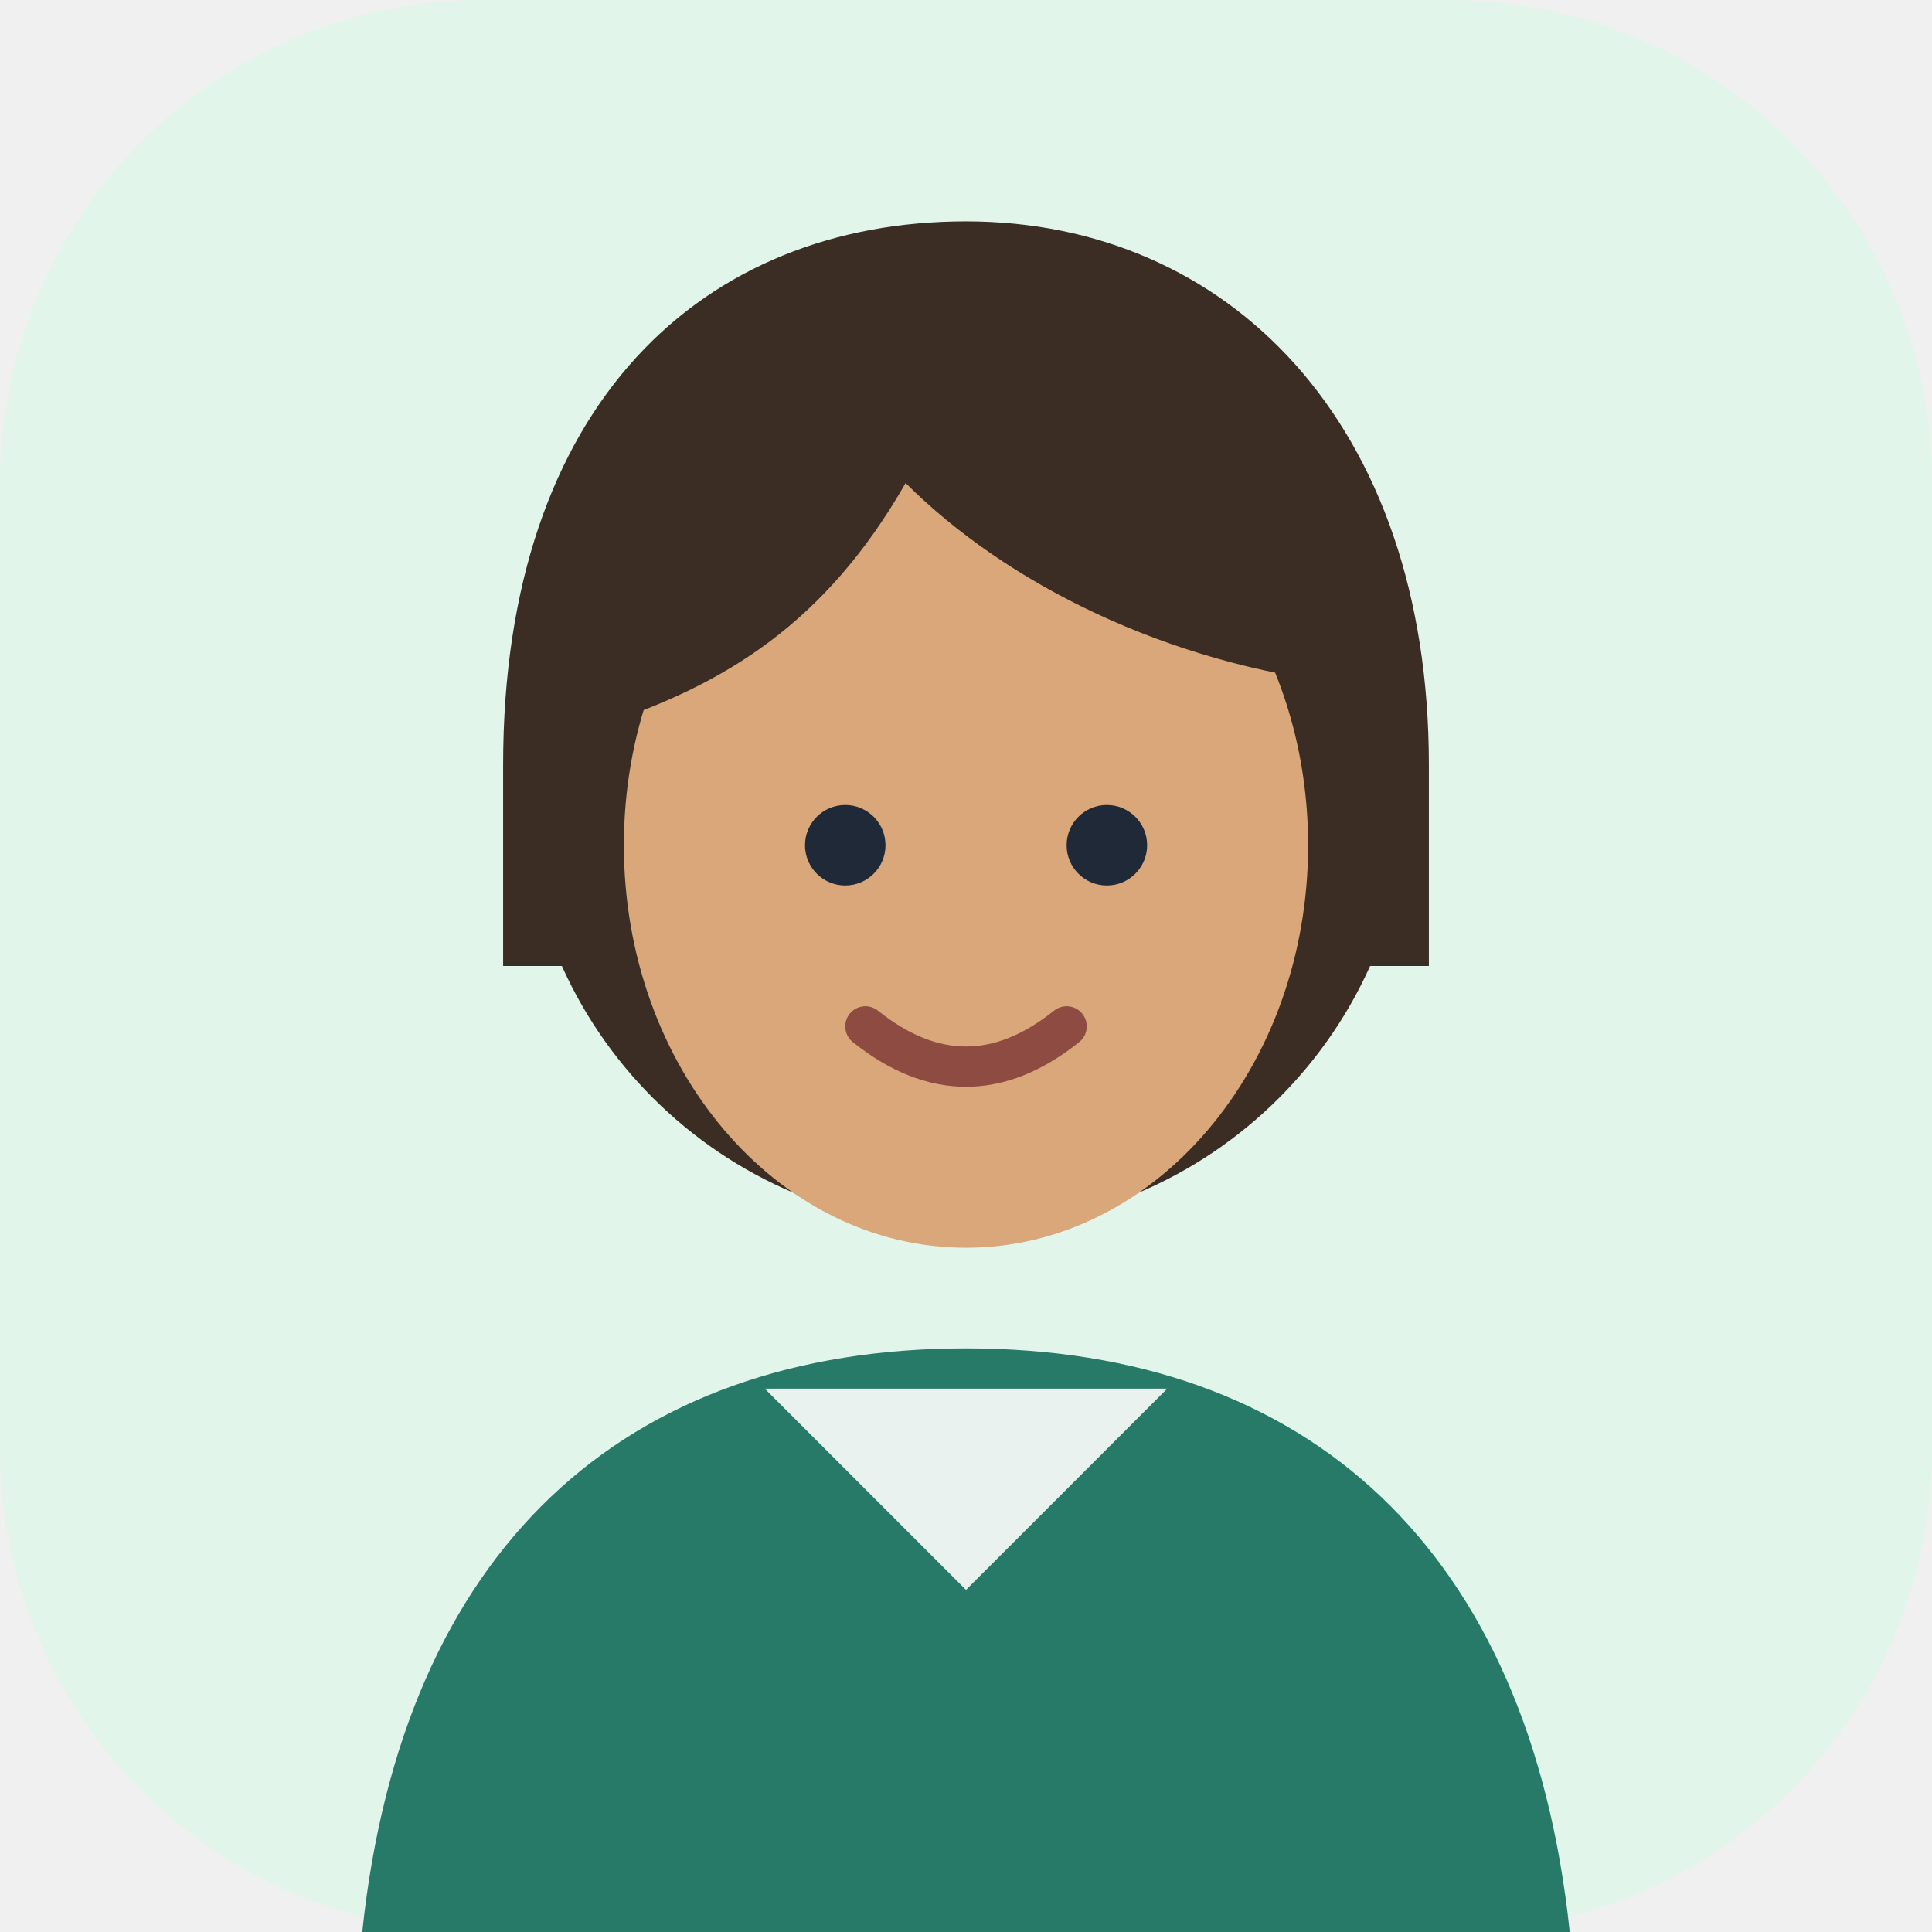
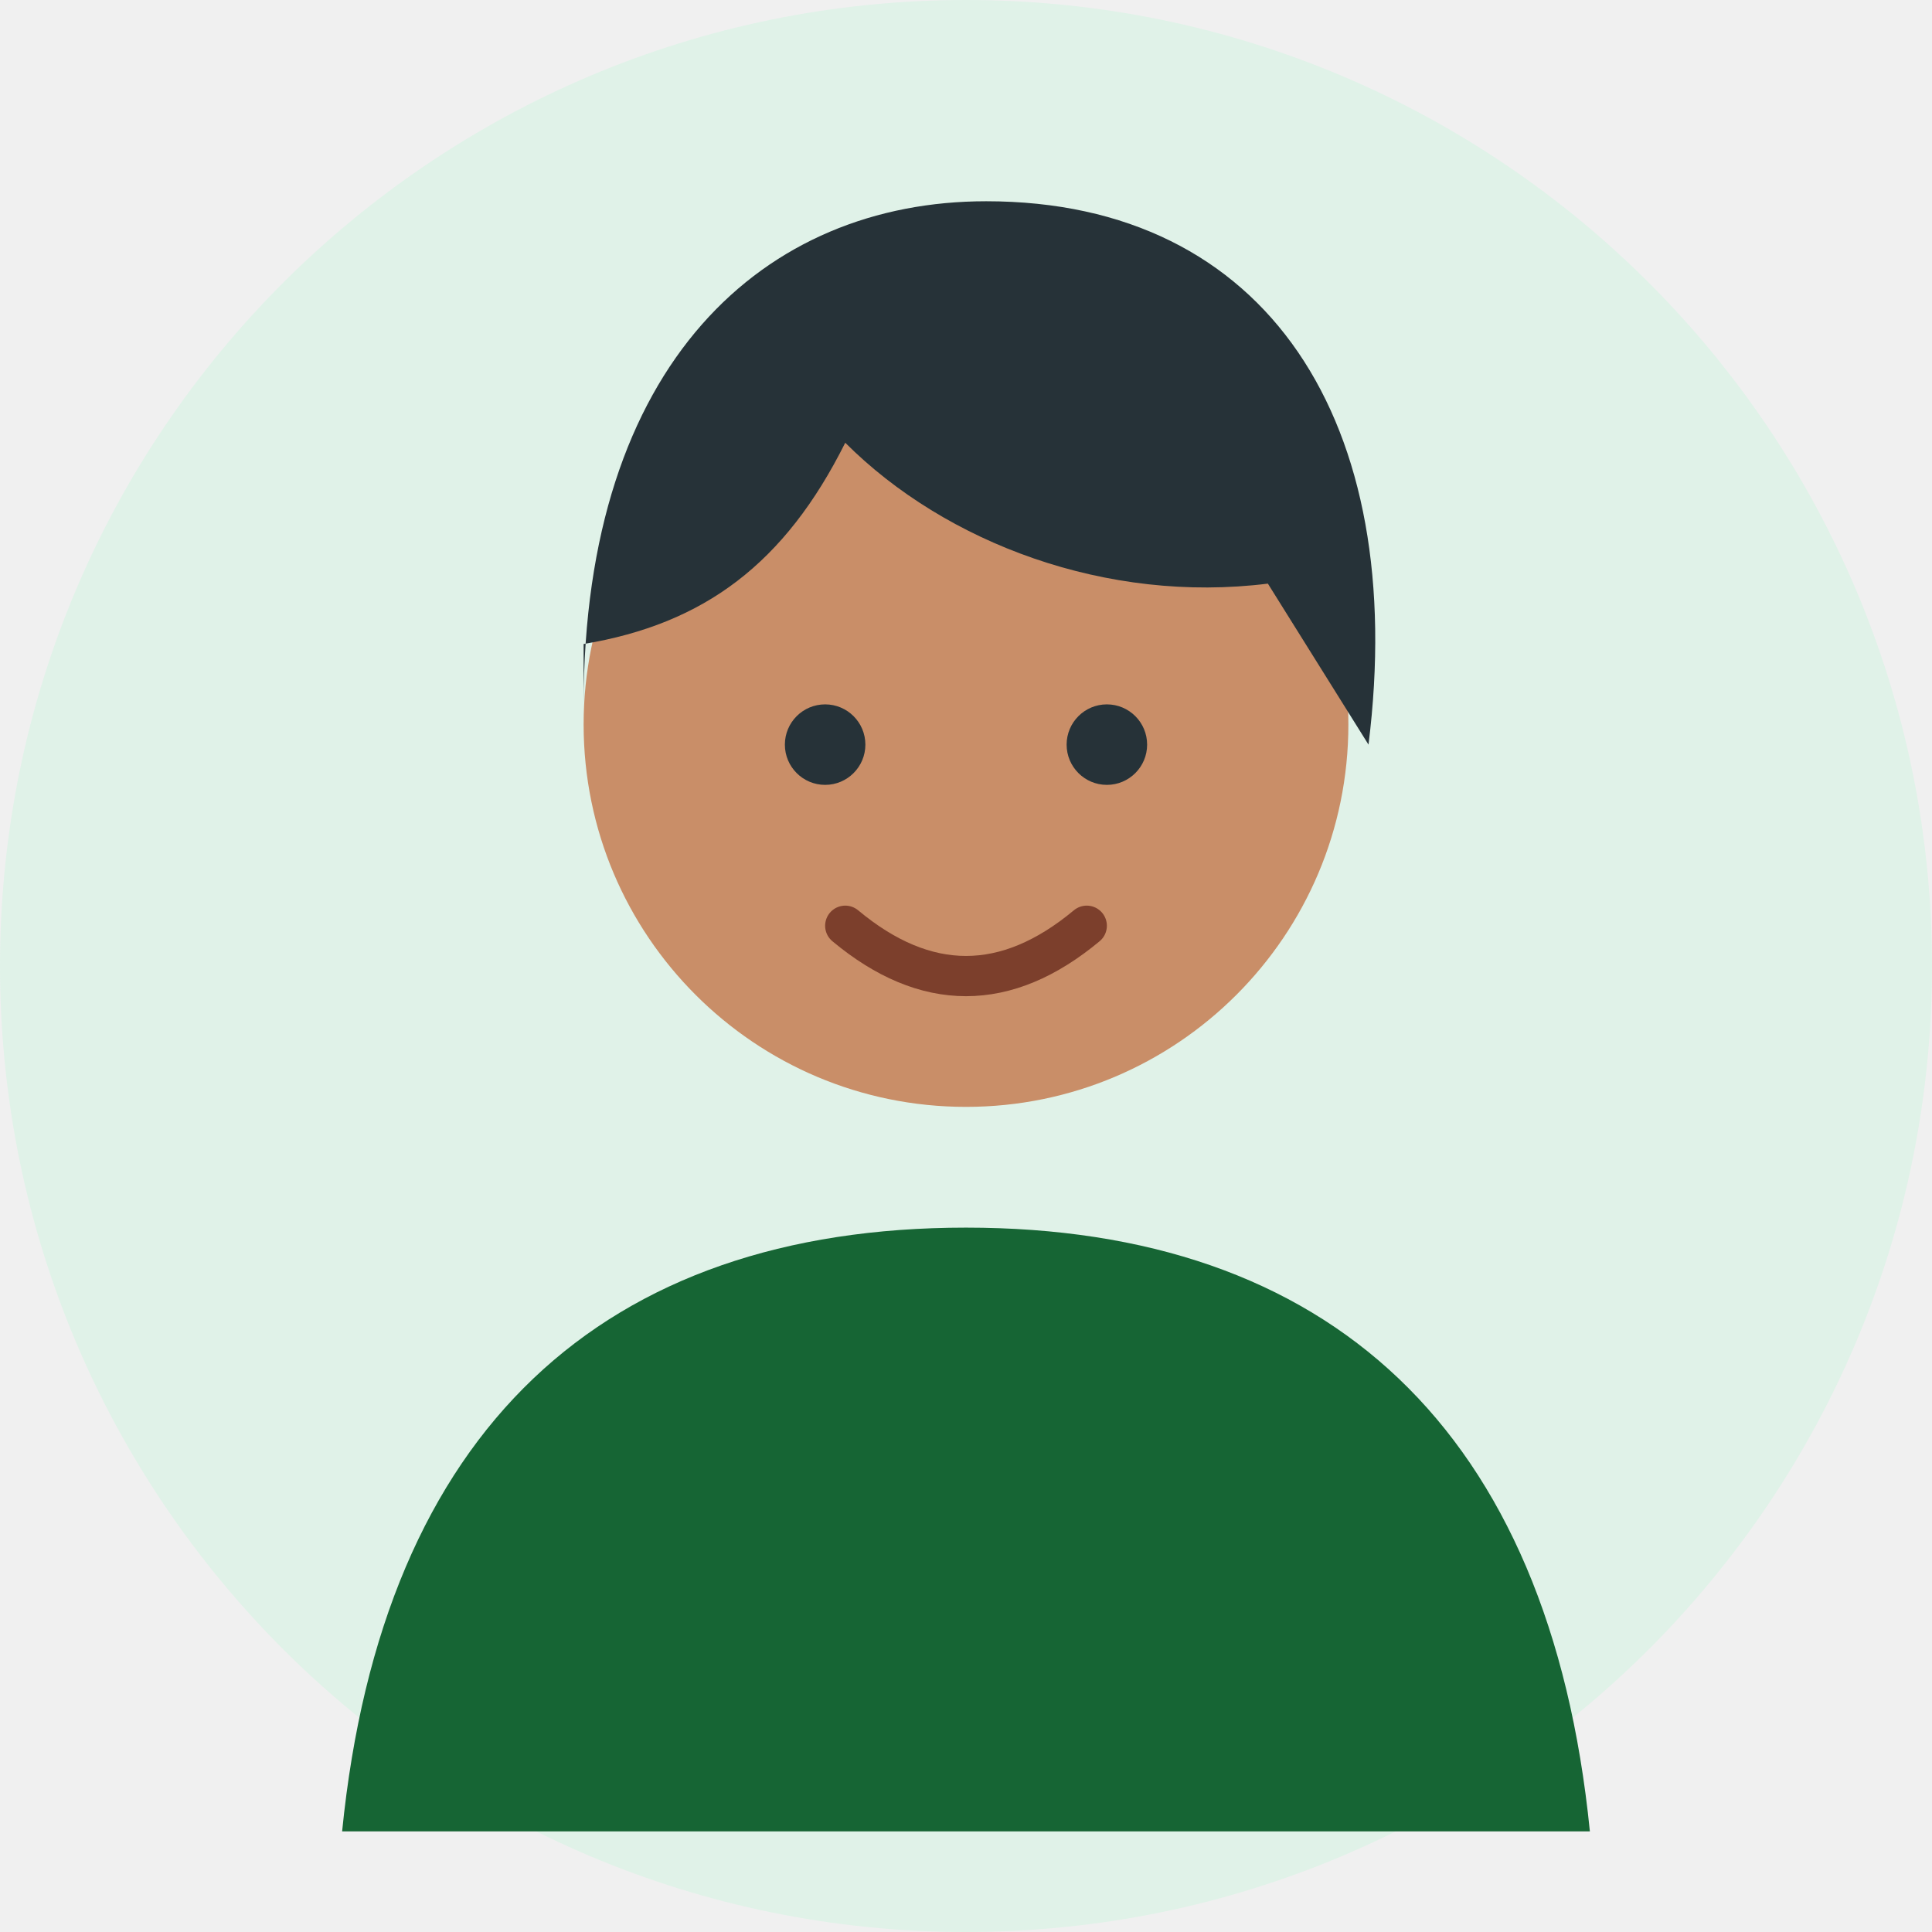
- <svg xmlns="http://www.w3.org/2000/svg" viewBox="0 0 96 96" role="img" aria-label="Avatar karakter 3">
-   <rect width="96" height="96" rx="24" fill="#E1F5EA" />
-   <circle cx="48" cy="39" r="22" fill="#3B2D24" />
-   <path d="M25 38c0-18 10-27 23-27s23 10 23 27v10H25z" fill="#3B2D24" />
-   <ellipse cx="48" cy="42" rx="17" ry="20" fill="#D9A77A" />
-   <path d="M30 36c2-15 12-21 21-20 10 1 15 8 16 18-9-1-17-5-22-10-4 7-9 10-15 12z" fill="#3B2D24" />
-   <circle cx="42" cy="42" r="2" fill="#202938" />
-   <circle cx="55" cy="42" r="2" fill="#202938" />
-   <path d="M43 51q5 4 10 0" fill="none" stroke="#8D4B42" stroke-width="2" stroke-linecap="round" />
-   <path d="M18 96c2-19 13-29 30-29s28 10 30 29" fill="#277A67" />
-   <path d="M38 69l10 10 10-10" fill="#fff" opacity=".9" />
+ <svg xmlns="http://www.w3.org/2000/svg" viewBox="0 0 96 96" role="img" aria-label="Avatar 3">
+   <rect width="96" height="96" rx="48" fill="#E0F2E8" />
+   <path d="M17 91c2-20 13-30 31-30s29 10 31 30" fill="#166534" />
+   <circle cx="48" cy="36" r="19" fill="#C98E68" />
+   <path d="M29 35c0-17 9-25 20-25 14 0 21 11 19 27l-5-8c-8 1-16-2-21-7-3 6-7 9-13 10z" fill="#263238" />
+   <circle cx="41" cy="37" r="2" fill="#263238" />
+   <circle cx="55" cy="37" r="2" fill="#263238" />
+   <path d="M42 46q6 5 12 0" fill="none" stroke="#7C3F2C" stroke-width="2" stroke-linecap="round" />
</svg>
